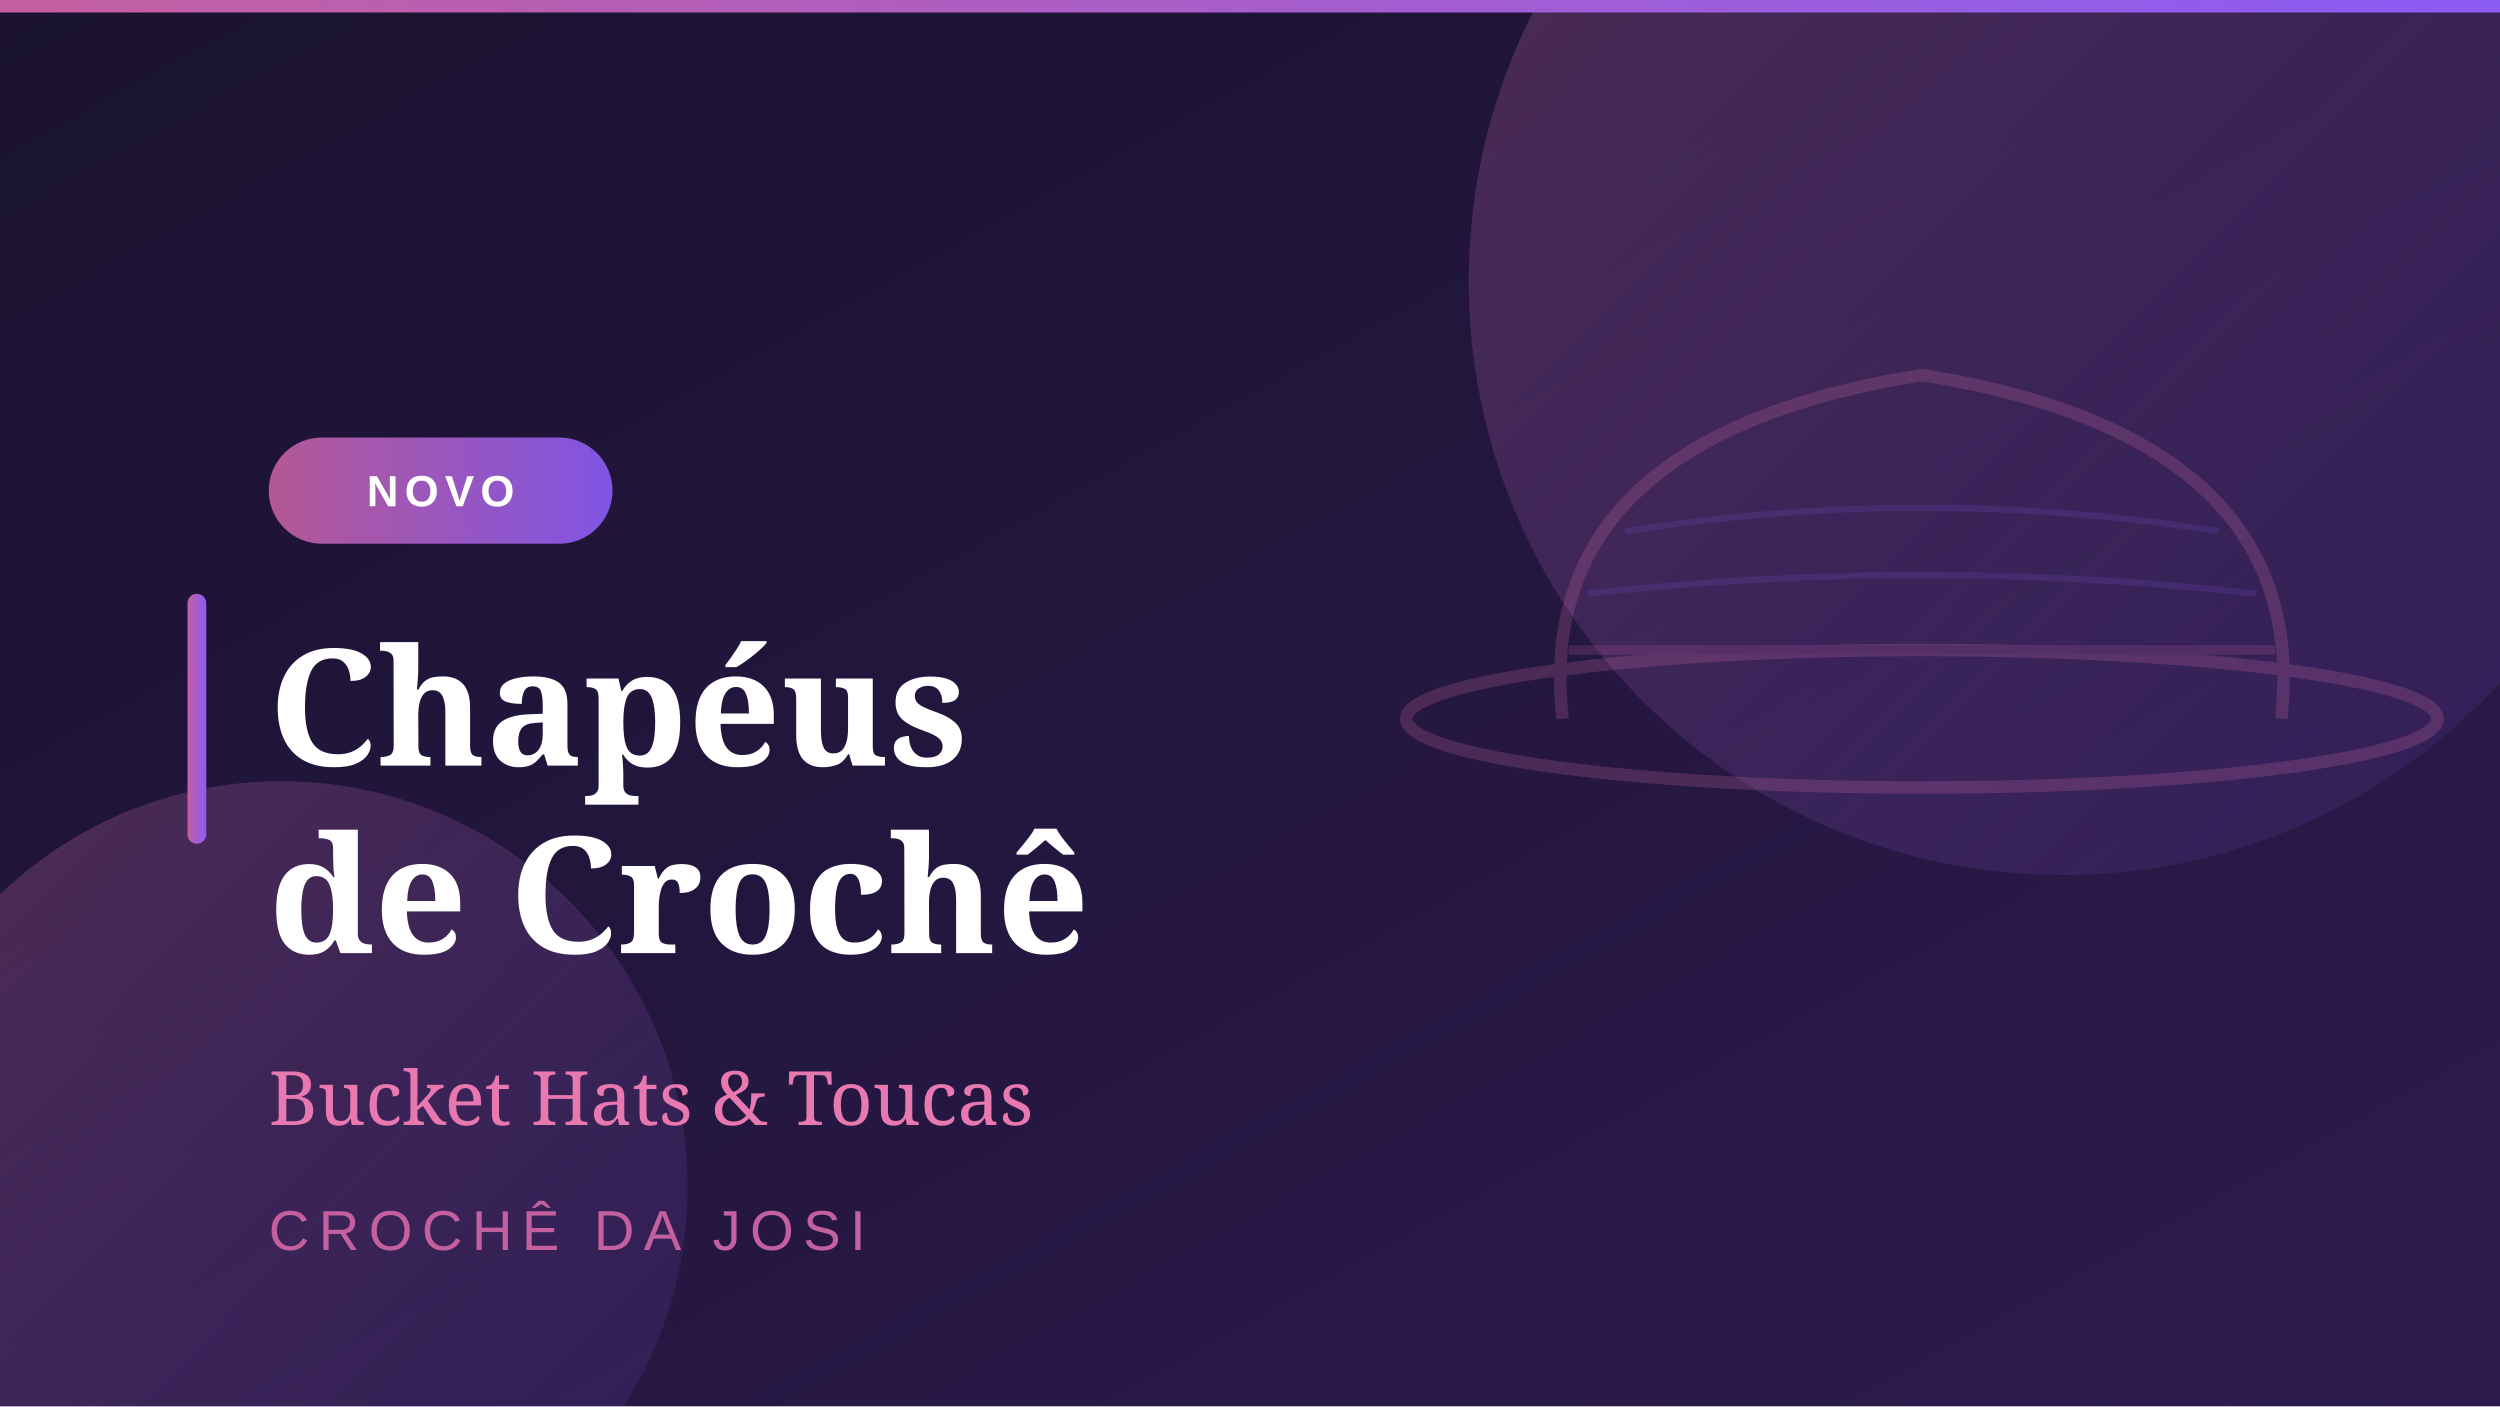
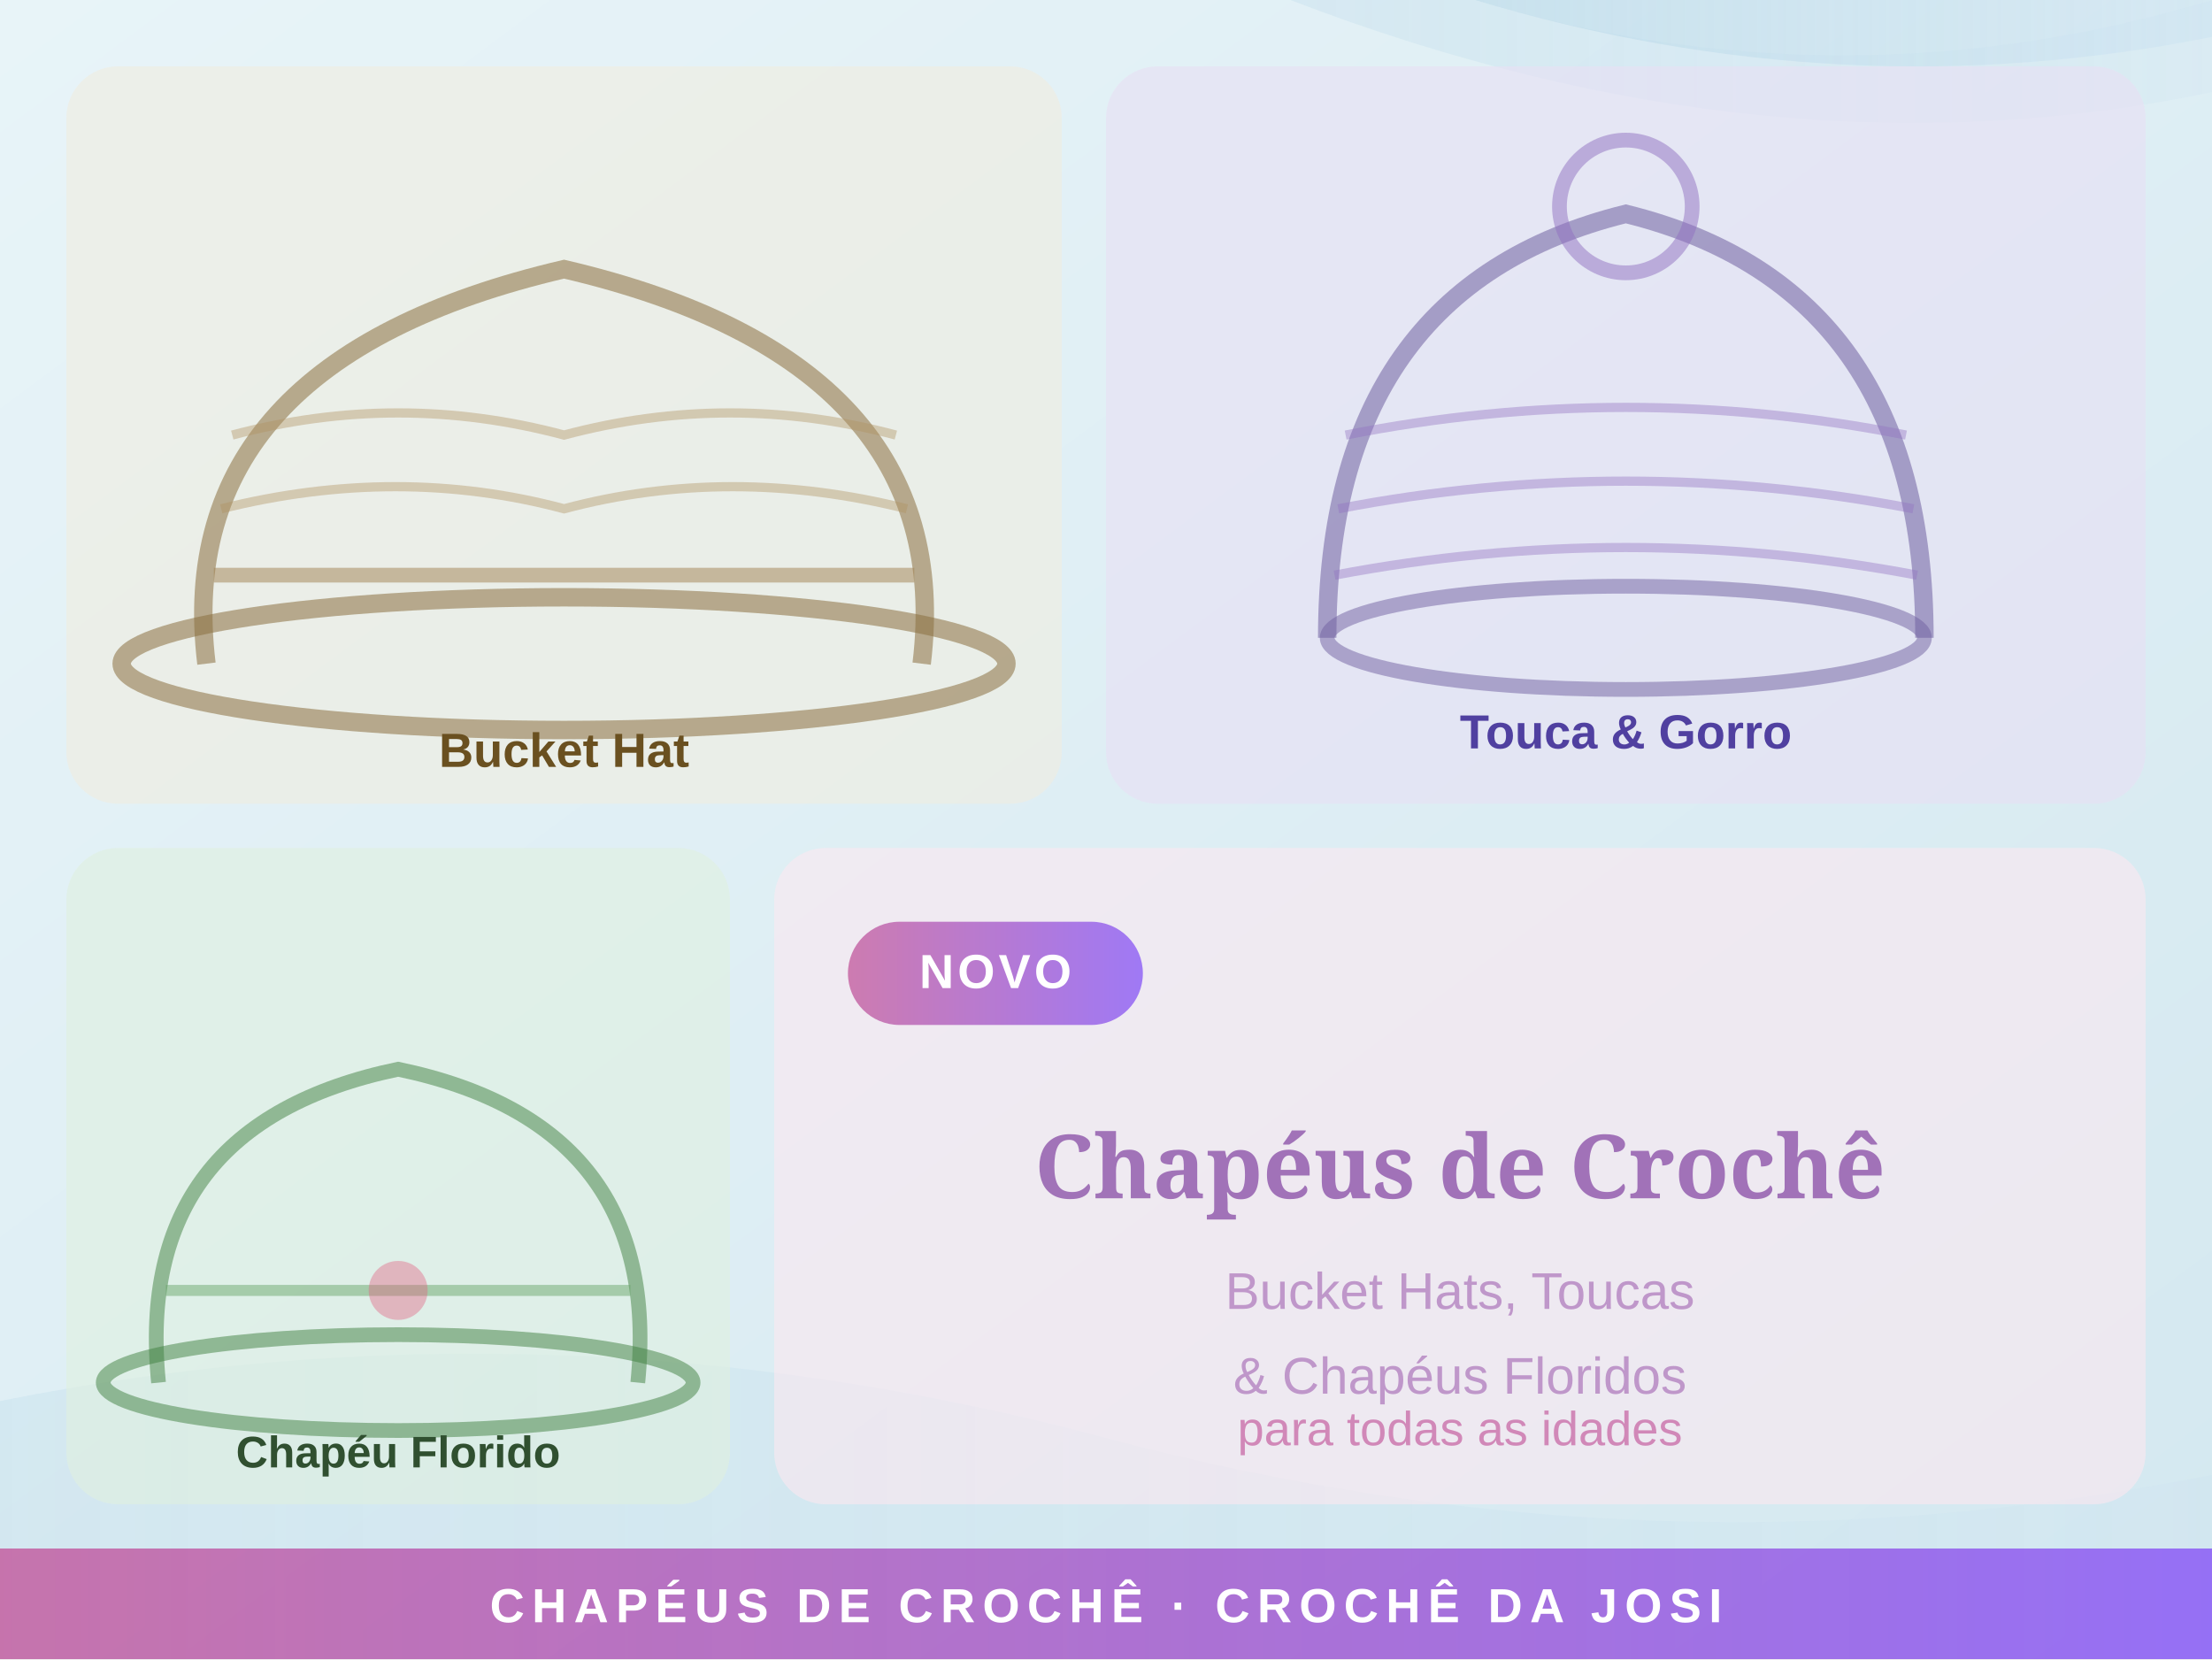
- <svg xmlns="http://www.w3.org/2000/svg" width="800" height="450" viewBox="0 0 800 450">
+ <svg xmlns="http://www.w3.org/2000/svg" width="600" height="450" viewBox="0 0 600 450">
  <defs>
    <linearGradient id="bg" x1="0%" y1="0%" x2="100%" y2="100%">
-       <stop offset="0%" style="stop-color:#1a1230" />
-       <stop offset="100%" style="stop-color:#2d1b4e" />
+       <stop offset="0%" style="stop-color:#e8f4f8" />
+       <stop offset="100%" style="stop-color:#d4e8f0" />
+     </linearGradient>
+     <linearGradient id="wave" x1="0%" y1="0%" x2="100%" y2="0%">
+       <stop offset="0%" style="stop-color:#b8d8e8;stop-opacity:0.6" />
+       <stop offset="100%" style="stop-color:#c8e0f0;stop-opacity:0.4" />
    </linearGradient>
    <linearGradient id="accent" x1="0%" y1="0%" x2="100%" y2="0%">
      <stop offset="0%" style="stop-color:#c45fa0" />
      <stop offset="100%" style="stop-color:#8b5cf6" />
    </linearGradient>
-     <linearGradient id="glow" x1="0%" y1="0%" x2="100%" y2="100%">
-       <stop offset="0%" style="stop-color:#e879b0;stop-opacity:0.25" />
-       <stop offset="100%" style="stop-color:#8b5cf6;stop-opacity:0.08" />
-     </linearGradient>
  </defs>
-   <rect width="800" height="450" fill="url(#bg)" />
-   <circle cx="660" cy="90" r="190" fill="url(#glow)" />
-   <circle cx="90" cy="380" r="130" fill="url(#glow)" />
-   <rect width="800" height="4" fill="url(#accent)" />
-   <g transform="translate(470, 60)" opacity="0.20">
-     <ellipse cx="145" cy="170" rx="165" ry="22" stroke="#e879b0" stroke-width="4" fill="none" />
-     <path d="M30 170 Q20 80 145 60 Q270 80 260 170" stroke="#e879b0" stroke-width="4" fill="none" />
-     <line x1="32" y1="148" x2="258" y2="148" stroke="#c45fa0" stroke-width="3" />
-     <path d="M50 110 Q145 95 240 110" stroke="#8b5cf6" stroke-width="2" fill="none" opacity="0.7" />
-     <path d="M38 130 Q145 118 252 130" stroke="#8b5cf6" stroke-width="2" fill="none" opacity="0.7" />
+   <rect width="600" height="450" fill="url(#bg)" />
+   <path d="M400 0 Q500 30 600 10 L600 0 Z" fill="url(#wave)" />
+   <path d="M350 0 Q480 50 600 25 L600 0 Q500 30 400 0Z" fill="url(#wave)" opacity="0.5" />
+   <path d="M0 380 Q150 350 300 390 Q450 430 600 400 L600 450 L0 450 Z" fill="url(#wave)" opacity="0.5" />
+   <g transform="translate(18,18)">
+     <rect width="270" height="200" rx="14" fill="#f0ece0" opacity="0.6" />
+     <ellipse cx="135" cy="162" rx="120" ry="18" stroke="#8a7040" stroke-width="5" fill="none" opacity="0.55" />
+     <path d="M38 162 Q28 80 135 55 Q242 80 232 162" stroke="#8a7040" stroke-width="5" fill="none" opacity="0.55" />
+     <line x1="40" y1="138" x2="230" y2="138" stroke="#a08050" stroke-width="4" opacity="0.5" />
+     <path d="M45 100 Q90 88 135 100 Q180 88 225 100" stroke="#b09060" stroke-width="2.5" fill="none" opacity="0.4" />
+     <path d="M42 120 Q90 108 135 120 Q180 108 228 120" stroke="#b09060" stroke-width="2.5" fill="none" opacity="0.4" />
+     <text x="135" y="190" font-family="Arial, sans-serif" font-size="13" fill="#6a5020" text-anchor="middle" font-weight="700">Bucket Hat</text>
  </g>
-   <rect x="86" y="140" width="110" height="34" rx="17" fill="url(#accent)" opacity="0.9" />
-   <text x="141" y="162" font-family="Arial, sans-serif" font-size="14" font-weight="700" fill="white" text-anchor="middle" letter-spacing="2">NOVO</text>
-   <rect x="60" y="190" width="6" height="80" rx="3" fill="url(#accent)" />
-   <text x="86" y="245" font-family="Georgia, serif" font-size="52" font-weight="700" fill="white">Chapéus</text>
-   <text x="86" y="305" font-family="Georgia, serif" font-size="52" font-weight="700" fill="white">de Crochê</text>
-   <text x="86" y="360" font-family="Georgia, serif" font-size="24" font-weight="400" fill="#e879b0">Bucket Hats &amp; Toucas</text>
-   <text x="86" y="400" font-family="Arial, sans-serif" font-size="18" fill="#c45fa0" letter-spacing="3">CROCHÊ DA JOSI</text>
+   <g transform="translate(300,18)">
+     <rect width="282" height="200" rx="14" fill="#e8e0f4" opacity="0.6" />
+     <path d="M60 155 Q60 60 141 40 Q222 60 222 155" stroke="#7060a0" stroke-width="5" fill="none" opacity="0.55" />
+     <ellipse cx="141" cy="155" rx="81" ry="14" stroke="#7060a0" stroke-width="4" fill="none" opacity="0.5" />
+     <circle cx="141" cy="38" r="18" stroke="#9070c0" stroke-width="4" fill="none" opacity="0.5" />
+     <path d="M65 100 Q141 85 217 100" stroke="#9070c0" stroke-width="2.5" fill="none" opacity="0.4" />
+     <path d="M63 120 Q141 105 219 120" stroke="#9070c0" stroke-width="2.5" fill="none" opacity="0.4" />
+     <path d="M62 138 Q141 123 220 138" stroke="#9070c0" stroke-width="2.5" fill="none" opacity="0.4" />
+     <text x="141" y="185" font-family="Arial, sans-serif" font-size="13" fill="#5040a0" text-anchor="middle" font-weight="700">Touca &amp; Gorro</text>
+   </g>
+   <g transform="translate(18,230)">
+     <rect width="180" height="178" rx="14" fill="#e0f0e0" opacity="0.6" />
+     <ellipse cx="90" cy="145" rx="80" ry="13" stroke="#408040" stroke-width="4" fill="none" opacity="0.5" />
+     <path d="M25 145 Q18 75 90 60 Q162 75 155 145" stroke="#408040" stroke-width="4" fill="none" opacity="0.5" />
+     <line x1="27" y1="120" x2="153" y2="120" stroke="#60a060" stroke-width="3" opacity="0.45" />
+     <circle cx="90" cy="120" r="8" fill="#e06080" opacity="0.4" />
+     <text x="90" y="168" font-family="Arial, sans-serif" font-size="12" fill="#305030" text-anchor="middle" font-weight="600">Chapéu Florido</text>
+   </g>
+   <g transform="translate(210,230)">
+     <rect width="372" height="178" rx="14" fill="#fce8f0" opacity="0.6" />
+     <rect x="20" y="20" width="80" height="28" rx="14" fill="url(#accent)" opacity="0.8" />
+     <text x="60" y="38" font-family="Arial, sans-serif" font-size="13" font-weight="700" fill="white" text-anchor="middle" letter-spacing="1">NOVO</text>
+     <text x="186" y="95" font-family="Georgia, serif" font-size="24" font-weight="700" fill="#8040a0" opacity="0.7" text-anchor="middle">Chapéus de Crochê</text>
+     <text x="186" y="125" font-family="Arial, sans-serif" font-size="14" fill="#a060b0" opacity="0.6" text-anchor="middle">Bucket Hats, Toucas</text>
+     <text x="186" y="148" font-family="Arial, sans-serif" font-size="14" fill="#a060b0" opacity="0.6" text-anchor="middle">&amp; Chapéus Floridos</text>
+     <text x="186" y="162" font-family="Arial, sans-serif" font-size="13" fill="#c45fa0" opacity="0.7" text-anchor="middle">para todas as idades</text>
+   </g>
+   <rect x="0" y="420" width="600" height="30" fill="url(#accent)" opacity="0.85" />
+   <text x="300" y="440" font-family="Arial, sans-serif" font-size="13" font-weight="700" fill="white" text-anchor="middle" letter-spacing="2">CHAPÉUS DE CROCHÊ · CROCHÊ DA JOSI</text>
</svg>
